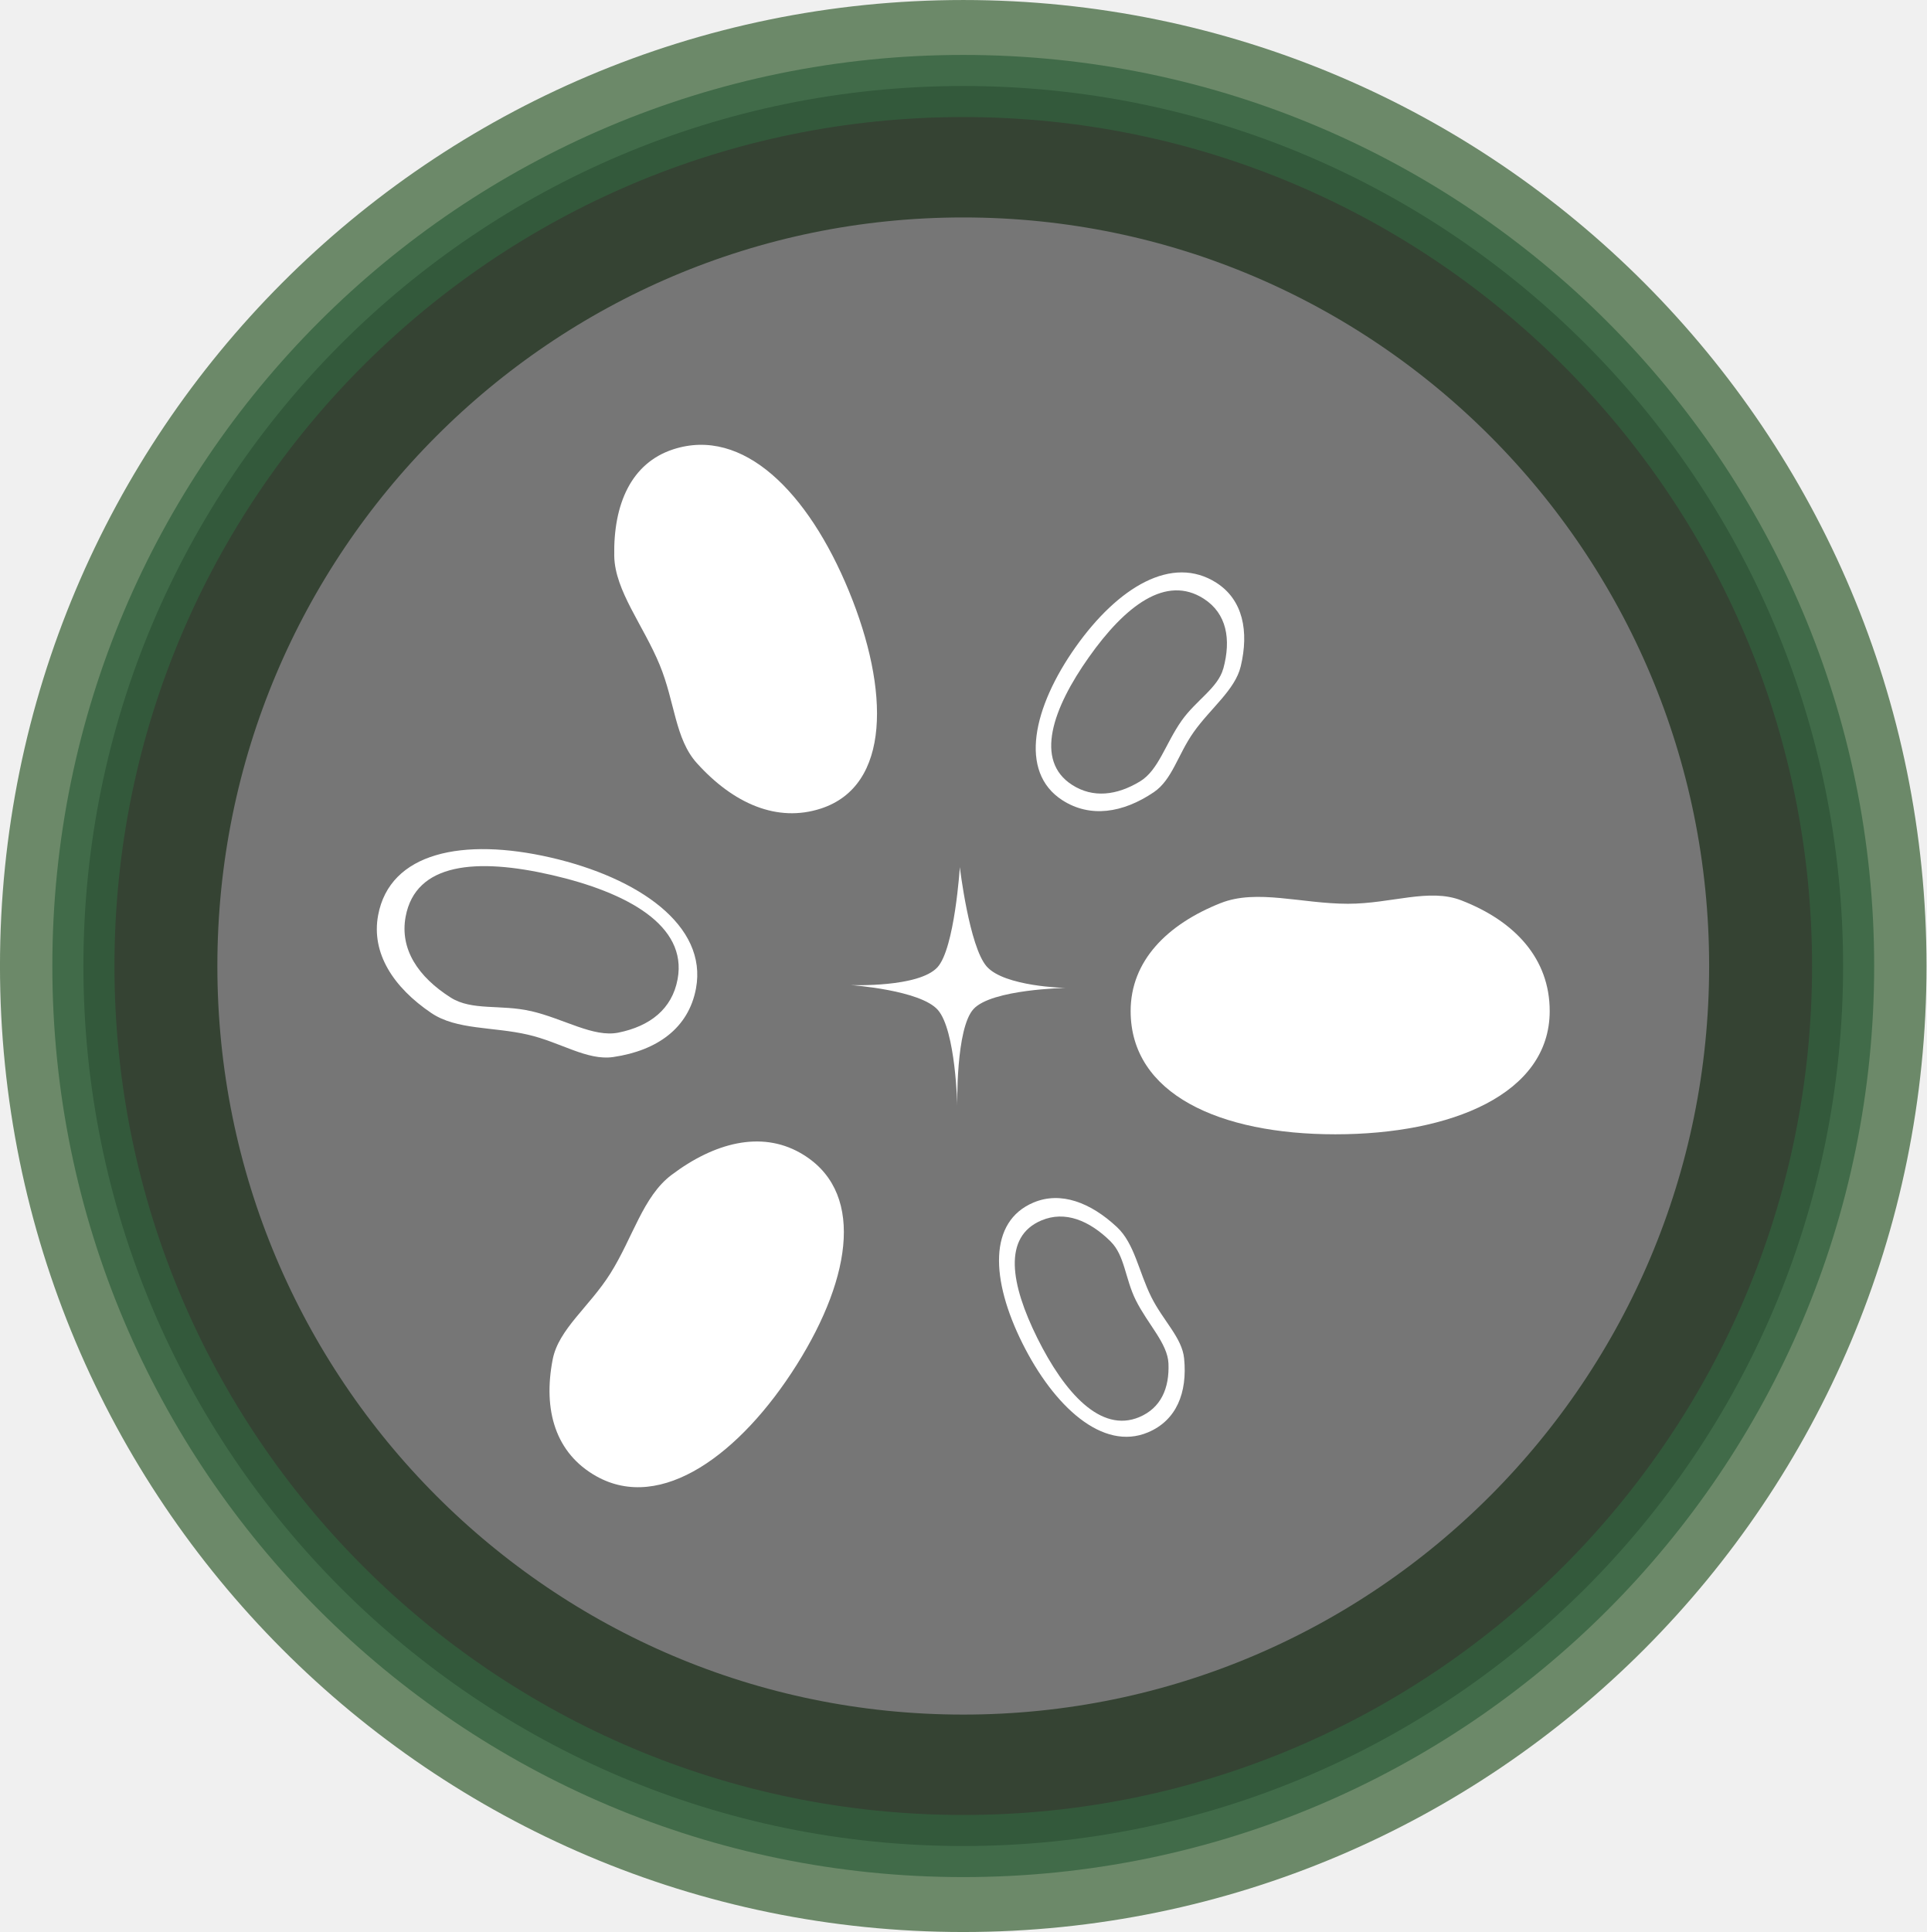
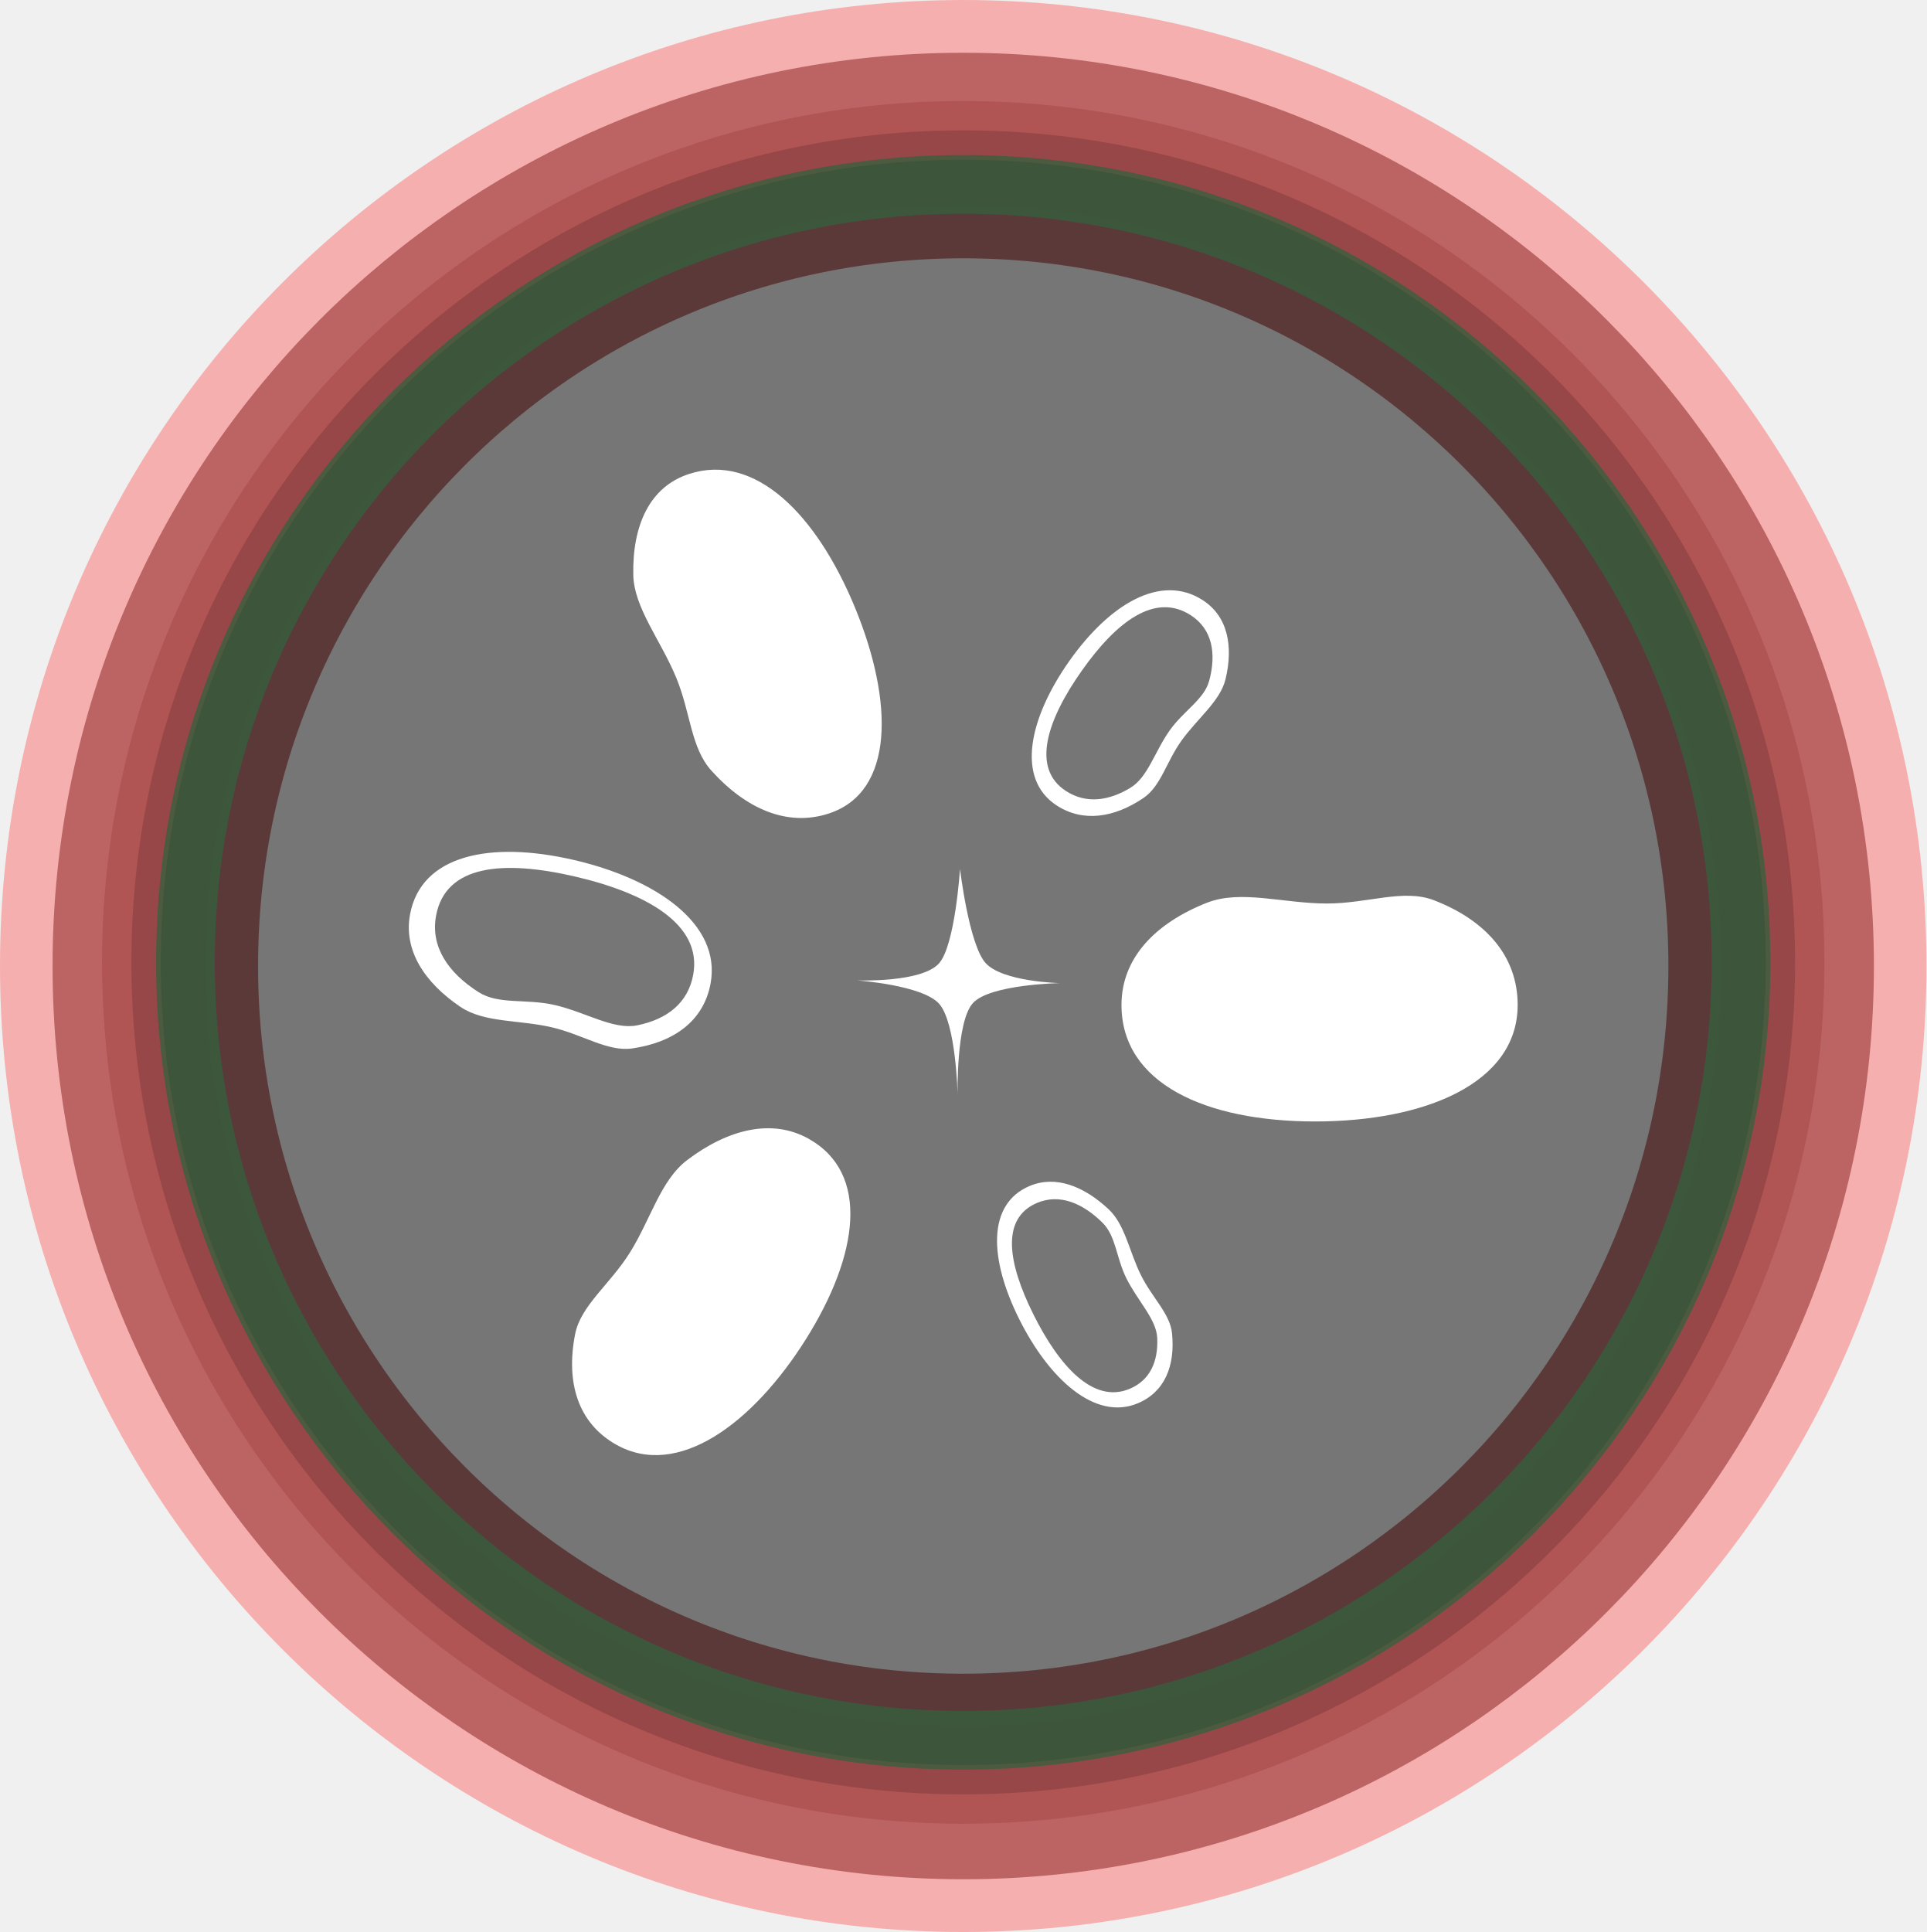
- <svg xmlns="http://www.w3.org/2000/svg" version="1.1" width="31.018" height="31.1" viewBox="0,0,31.018,31.1">
-   <g transform="translate(-294.4913,-164.4498)">
+ <svg xmlns="http://www.w3.org/2000/svg" version="1.1" width="32.808" height="32.896" viewBox="0,0,32.808,32.896">
+   <g transform="translate(-293.596,-163.5519)">
    <g stroke-miterlimit="10">
-       <path d="M323.759,180c0,7.622 -6.16,13.8 -13.759,13.8c-7.599,0 -13.759,-6.179 -13.759,-13.8c0,-7.622 6.16,-13.8 13.759,-13.8c7.599,0 13.759,6.179 13.759,13.8z" fill="none" stroke-opacity="0.741" stroke="#3e663a" stroke-width="3.5" />
-       <path d="M295.834,180c0,-7.823 6.342,-14.166 14.166,-14.166c7.823,0 14.166,6.342 14.166,14.166c0,7.823 -6.342,14.166 -14.166,14.166c-7.823,0 -14.166,-6.342 -14.166,-14.166z" fill-opacity="0.51" fill="#000000" stroke-opacity="0.741" stroke="#33613f" stroke-width="1" />
+       <path d="M324.654,180c0,8.118 -6.561,14.698 -14.654,14.698c-8.093,0 -14.654,-6.581 -14.654,-14.698c0,-8.118 6.561,-14.698 14.654,-14.698c8.093,0 14.654,6.581 14.654,14.698z" fill="none" stroke-opacity="0.427" stroke="#ff5959" stroke-width="3.5" />
+       <g>
+         <path d="M323.759,180c0,7.622 -6.16,13.8 -13.759,13.8c-7.599,0 -13.759,-6.179 -13.759,-13.8c0,-7.622 6.16,-13.8 13.759,-13.8c7.599,0 13.759,6.179 13.759,13.8z" fill="none" stroke-opacity="0.741" stroke="#a84b4b" stroke-width="3.5" />
+         <path d="M295.834,179.938c0,-7.823 6.342,-14.166 14.166,-14.166c7.823,0 14.166,6.342 14.166,14.166c0,7.823 -6.342,14.166 -14.166,14.166c-7.823,0 -14.166,-6.342 -14.166,-14.166z" fill-opacity="0.51" fill="#000000" stroke-opacity="0.741" stroke="#ab4e4e" stroke-width="1" />
+       </g>
+       <path d="M296.754,179.938c0,-7.316 5.93,-13.246 13.246,-13.246c7.316,0 13.246,5.93 13.246,13.246c0,7.316 -5.93,13.246 -13.246,13.246c-7.316,0 -13.246,-5.93 -13.246,-13.246z" fill="none" stroke-opacity="0.741" stroke="#33613f" stroke-width="1" />
      <path d="" fill="#ffffff" stroke="none" stroke-width="0" />
      <path d="" fill="#ffffff" stroke="none" stroke-width="0" />
      <path d="" fill="#ffffff" stroke="none" stroke-width="0" />
      <path d="" fill="#ffffff" stroke="none" stroke-width="0" />
      <g fill="#ffffff" stroke="none" stroke-width="0">
-         <path d="M300.579,179.184c0.188,-1.015 1.366,-1.255 2.779,-0.93c1.413,0.325 2.527,1.092 2.339,2.107c-0.118,0.636 -0.622,1 -1.331,1.104c-0.422,0.062 -0.849,-0.239 -1.376,-0.36c-0.564,-0.13 -1.148,-0.074 -1.554,-0.348c-0.611,-0.413 -0.97,-0.963 -0.857,-1.573zM303.034,180.724c0.539,0.124 1.008,0.43 1.415,0.348c0.506,-0.103 0.863,-0.378 0.952,-0.86c0.161,-0.868 -0.818,-1.399 -2.027,-1.677c-1.209,-0.278 -2.191,-0.198 -2.352,0.671c-0.097,0.525 0.204,0.971 0.726,1.302c0.34,0.216 0.809,0.107 1.286,0.217z" />
-         <path d="M314.148,178.986c0.577,-0.229 1.303,0.012 2.046,0.012c0.695,0 1.306,-0.256 1.824,-0.055c0.871,0.337 1.424,0.944 1.424,1.782c0,1.338 -1.588,1.984 -3.451,1.984c-1.863,0 -3.296,-0.647 -3.296,-1.984c0,-0.804 0.583,-1.395 1.452,-1.739z" />
-         <path d="M305.33,171.683c1.124,-0.366 2.172,0.684 2.829,2.281c0.657,1.597 0.673,3.135 -0.45,3.501c-0.704,0.23 -1.409,-0.077 -1.999,-0.732c-0.351,-0.39 -0.351,-0.983 -0.597,-1.579c-0.262,-0.637 -0.72,-1.193 -0.732,-1.75c-0.017,-0.84 0.274,-1.501 0.949,-1.721z" />
-         <path d="M312.476,184.204c0.282,0.264 0.349,0.717 0.552,1.125c0.19,0.381 0.496,0.657 0.528,0.988c0.055,0.555 -0.125,0.998 -0.582,1.19c-0.728,0.307 -1.514,-0.415 -2.023,-1.437c-0.509,-1.022 -0.548,-1.956 0.181,-2.263c0.438,-0.184 0.919,-0.001 1.344,0.397zM312.375,184.436c-0.347,-0.343 -0.738,-0.5 -1.116,-0.341c-0.623,0.263 -0.5,1.022 -0.065,1.897c0.435,0.874 1.018,1.532 1.641,1.269c0.346,-0.146 0.486,-0.462 0.469,-0.863c-0.014,-0.323 -0.332,-0.63 -0.526,-1.019c-0.172,-0.345 -0.177,-0.719 -0.404,-0.943z" />
-         <path d="M314.467,175.178c-0.091,0.378 -0.485,0.672 -0.758,1.058c-0.255,0.361 -0.344,0.765 -0.641,0.966c-0.499,0.337 -1.025,0.416 -1.471,0.13c-0.711,-0.457 -0.471,-1.501 0.213,-2.468c0.685,-0.967 1.555,-1.489 2.266,-1.033c0.427,0.274 0.527,0.779 0.391,1.348zM314.187,175.213c0.129,-0.474 0.054,-0.888 -0.314,-1.125c-0.608,-0.391 -1.264,0.112 -1.849,0.939c-0.586,0.827 -0.88,1.666 -0.272,2.057c0.337,0.217 0.72,0.17 1.093,-0.055c0.3,-0.181 0.411,-0.611 0.672,-0.98c0.231,-0.327 0.585,-0.527 0.669,-0.836z" />
-         <path d="M307.368,183.004c1.046,0.586 0.856,1.976 -0.049,3.415c-0.905,1.438 -2.181,2.381 -3.227,1.794c-0.655,-0.368 -0.862,-1.06 -0.702,-1.881c0.095,-0.488 0.592,-0.847 0.929,-1.384c0.361,-0.574 0.525,-1.24 0.984,-1.585c0.691,-0.521 1.437,-0.711 2.065,-0.359z" />
-         <path d="M308.199,180.307c0,0 1.083,0.042 1.385,-0.286c0.278,-0.302 0.361,-1.613 0.361,-1.613c0,0 0.151,1.278 0.432,1.599c0.287,0.327 1.272,0.346 1.272,0.346c0,0 -1.19,0.02 -1.483,0.339c-0.289,0.314 -0.262,1.56 -0.262,1.56c0,0 -0.025,-1.217 -0.313,-1.545c-0.28,-0.32 -1.391,-0.399 -1.391,-0.399z" />
+         <path d="M300.579,179.122c0.188,-1.015 1.366,-1.255 2.779,-0.93c1.413,0.325 2.527,1.092 2.339,2.107c-0.118,0.636 -0.622,1 -1.331,1.104c-0.422,0.062 -0.849,-0.239 -1.376,-0.36c-0.564,-0.13 -1.148,-0.074 -1.554,-0.348c-0.611,-0.413 -0.97,-0.963 -0.857,-1.573zM303.034,180.662c0.539,0.124 1.008,0.43 1.415,0.348c0.506,-0.103 0.863,-0.378 0.952,-0.86c0.161,-0.868 -0.818,-1.399 -2.027,-1.677c-1.209,-0.278 -2.191,-0.198 -2.352,0.671c-0.097,0.525 0.204,0.971 0.726,1.302c0.34,0.216 0.809,0.107 1.286,0.217z" />
+         <path d="M314.148,178.924c0.577,-0.229 1.303,0.012 2.046,0.012c0.695,0 1.306,-0.256 1.824,-0.055c0.871,0.337 1.424,0.944 1.424,1.782c0,1.338 -1.588,1.984 -3.451,1.984c-1.863,0 -3.296,-0.647 -3.296,-1.984c0,-0.804 0.583,-1.395 1.452,-1.739z" />
+         <path d="M305.33,171.622c1.124,-0.366 2.172,0.684 2.829,2.281c0.657,1.597 0.673,3.135 -0.45,3.501c-0.704,0.23 -1.409,-0.077 -1.999,-0.732c-0.351,-0.39 -0.351,-0.983 -0.597,-1.579c-0.262,-0.637 -0.72,-1.193 -0.732,-1.75c-0.017,-0.84 0.274,-1.501 0.949,-1.721z" />
+         <path d="M312.476,184.142c0.282,0.264 0.349,0.717 0.552,1.125c0.19,0.381 0.496,0.657 0.528,0.988c0.055,0.555 -0.125,0.998 -0.582,1.19c-0.728,0.307 -1.514,-0.415 -2.023,-1.437c-0.509,-1.022 -0.548,-1.956 0.181,-2.263c0.438,-0.184 0.919,-0.001 1.344,0.397zM312.375,184.374c-0.347,-0.343 -0.738,-0.5 -1.116,-0.341c-0.623,0.263 -0.5,1.022 -0.065,1.897c0.435,0.874 1.018,1.532 1.641,1.269c0.346,-0.146 0.486,-0.462 0.469,-0.863c-0.014,-0.323 -0.332,-0.63 -0.526,-1.019c-0.172,-0.345 -0.177,-0.719 -0.404,-0.943z" />
+         <path d="M314.467,175.116c-0.091,0.378 -0.485,0.672 -0.758,1.058c-0.255,0.361 -0.344,0.765 -0.641,0.966c-0.499,0.337 -1.025,0.416 -1.471,0.13c-0.711,-0.457 -0.471,-1.501 0.213,-2.468c0.685,-0.967 1.555,-1.489 2.266,-1.033c0.427,0.274 0.527,0.779 0.391,1.348zM314.187,175.151c0.129,-0.474 0.054,-0.888 -0.314,-1.125c-0.608,-0.391 -1.264,0.112 -1.849,0.939c-0.586,0.827 -0.88,1.666 -0.272,2.057c0.337,0.217 0.72,0.17 1.093,-0.055c0.3,-0.181 0.411,-0.611 0.672,-0.98c0.231,-0.327 0.585,-0.527 0.669,-0.836z" />
+         <path d="M307.368,182.942c1.046,0.586 0.856,1.976 -0.049,3.415c-0.905,1.438 -2.181,2.381 -3.227,1.794c-0.655,-0.368 -0.862,-1.06 -0.702,-1.881c0.095,-0.488 0.592,-0.847 0.929,-1.384c0.361,-0.574 0.525,-1.24 0.984,-1.585c0.691,-0.521 1.437,-0.711 2.065,-0.359z" />
+         <path d="M308.199,180.245c0,0 1.083,0.042 1.385,-0.286c0.278,-0.302 0.361,-1.613 0.361,-1.613c0,0 0.151,1.278 0.432,1.599c0.287,0.327 1.272,0.346 1.272,0.346c0,0 -1.19,0.02 -1.483,0.339c-0.289,0.314 -0.262,1.56 -0.262,1.56c0,0 -0.025,-1.217 -0.313,-1.545c-0.28,-0.32 -1.391,-0.399 -1.391,-0.399z" />
      </g>
    </g>
  </g>
</svg>
